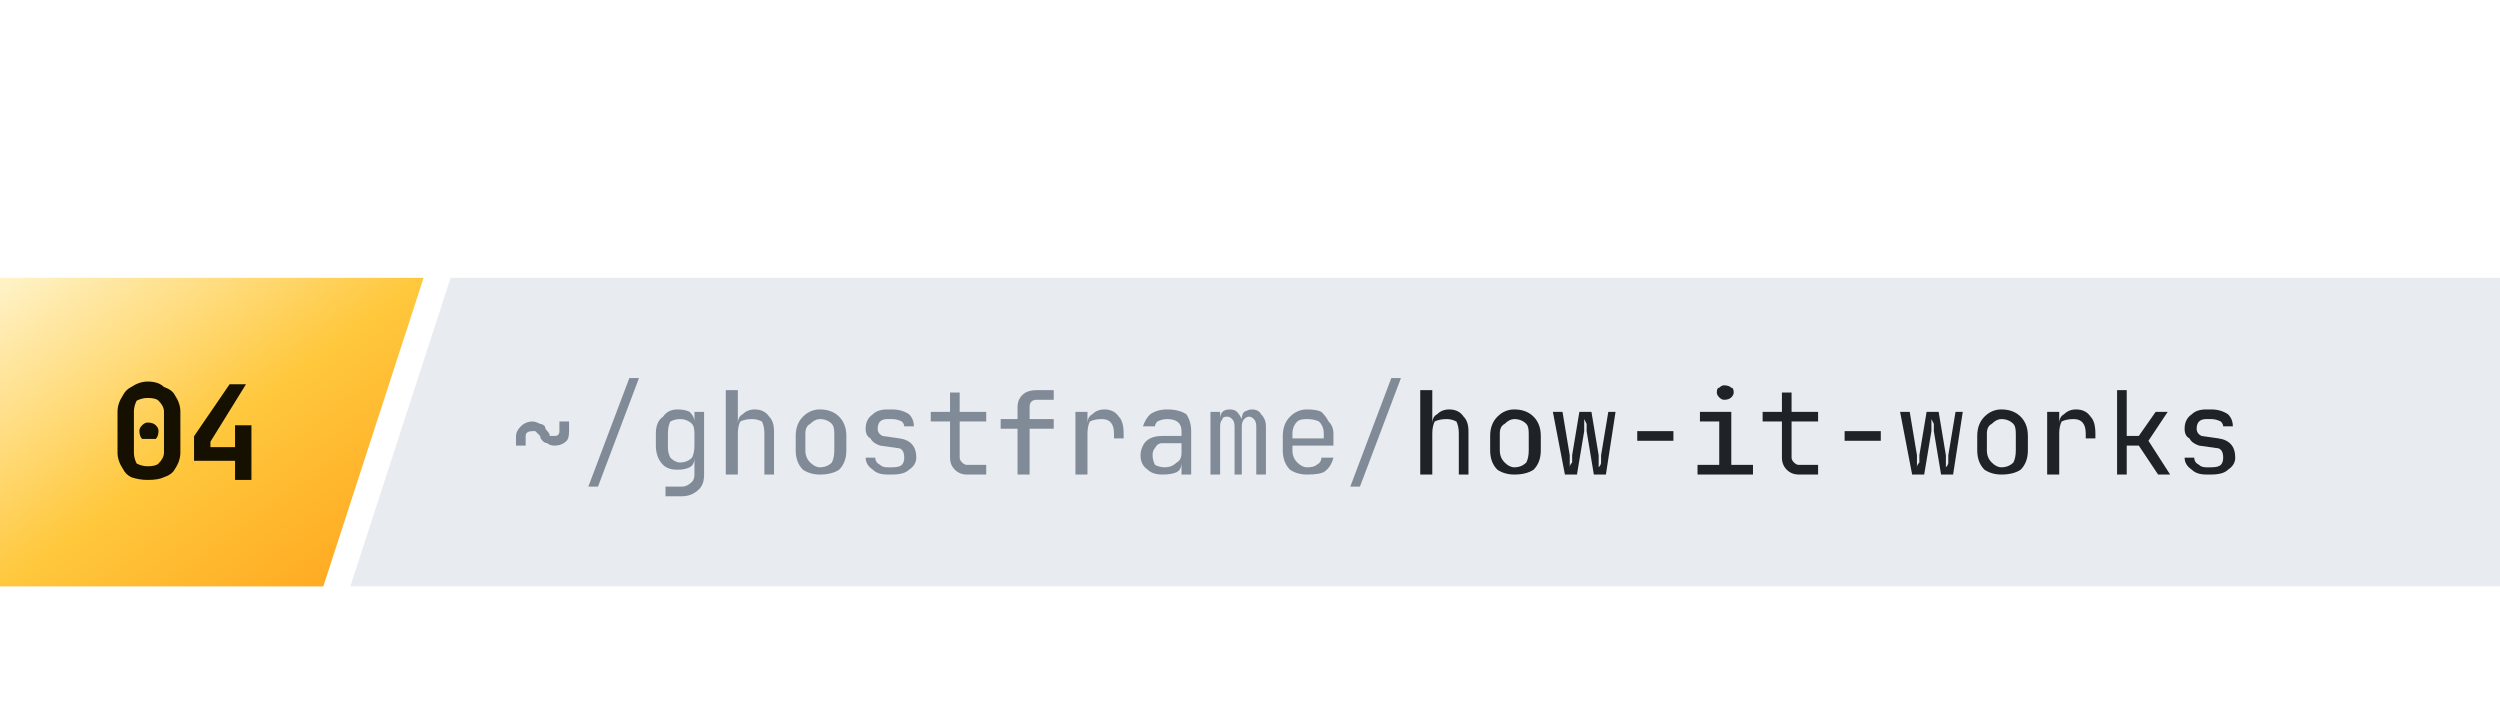
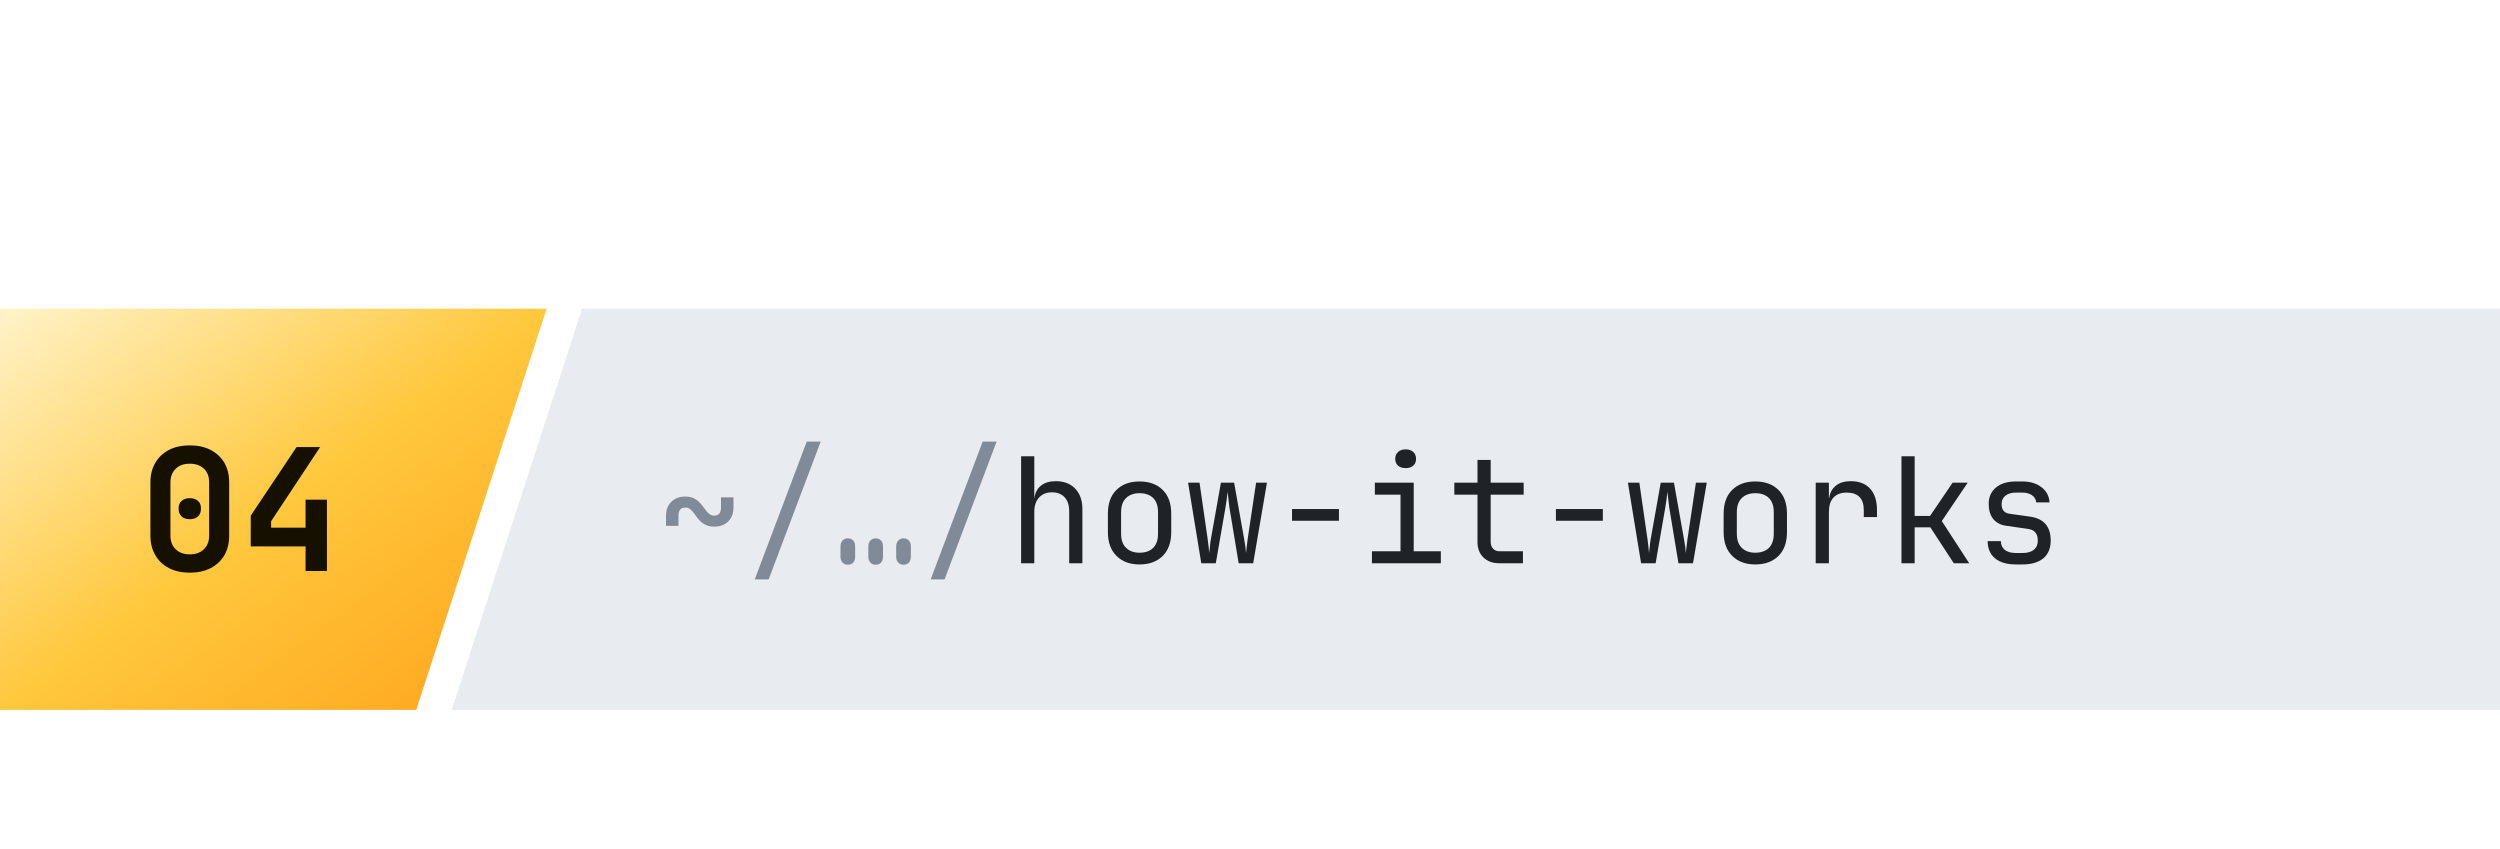
- <svg xmlns="http://www.w3.org/2000/svg" width="324" height="92" viewBox="0 0 324 92" role="img" aria-label="How it works">
+ <svg xmlns="http://www.w3.org/2000/svg" width="324" height="110" viewBox="0 0 324 110" role="img" aria-label="How it works">
  <defs>
    <linearGradient id="gold" x1="0" y1="0" x2="1" y2="1">
      <stop offset="0" stop-color="#FFF3C9" />
      <stop offset=".5" stop-color="#FFC83D" />
      <stop offset="1" stop-color="#FFA21A" />
    </linearGradient>
-     <path id="a" d="m14 0q-3 0-6-1-2-1-3-3-2-3-2-6l0-15q0-3 2-6 1-2 3-3 3-2 6-2 4 0 6 2 3 1 4 3 2 3 2 6l0 15q0 3-2 6-1 2-4 3-2 1-6 1zm0-5q3 0 4-1 2-2 2-4l0-15q0-2-2-4-1-1-4-1-2 0-4 1-1 2-1 4l0 15q0 2 1 4 2 1 4 1zm0-10q-1 0-2 0-1-1-1-3 0-1 1-2 1-1 2-1 2 0 3 1 1 1 1 2 0 2-1 3-1 0-3 0z" />
-     <path id="b" d="m18 0 0-7-15 0 0-9 13-19 6 0-13 21 0 2 9 0 0-8 6 0 0 20z" />
-     <path id="c" d="m3-12 0-4q0-2 2-4 2-2 5-2 1 0 3 1 1 0 2 1 0 1 1 2 1 1 1 2 1 0 2 0 2 0 2-2l0-4 4 0 0 4q0 3-1 4-2 2-5 2-2 0-3-1-1 0-2-1-1-1-1-2-1-1-2-2 0 0-1 0-3 0-3 2l0 4z" />
-     <path id="d" d="m4 5 17-45 4 0-17 45z" />
-     <path id="e" d="m8 9 0-4 7 0q2 0 4-2 1-1 1-3l0-2 0-5 0 0q0 3-2 4-2 1-5 1-4 0-6-2-3-3-3-8l0-5q0-5 3-7 2-3 6-3 3 0 5 1 2 2 2 4l0 0 0-4 4 0 0 26q0 4-2 6-3 3-7 3zm6-14q3 0 5-2 1-2 1-5l0-5q0-3-1-4-2-2-5-2-2 0-4 1-1 2-1 5l0 6q0 2 1 4 2 2 4 2z" />
-     <path id="f" d="m4 0 0-35 5 0 0 14 0 0q0-3 2-4 2-2 5-2 4 0 6 3 2 2 2 6l0 18-4 0 0-17q0-3-1-5-2-1-4-1-3 0-5 1-1 2-1 5l0 17z" />
-     <path id="g" d="m14 0q-4 0-7-2-3-3-3-8l0-6q0-5 3-8 3-3 7-3 5 0 8 3 3 3 3 8l0 6q0 5-3 8-3 2-8 2zm0-3q3 0 5-2 1-2 1-5l0-7q0-3-1-4-2-2-5-2-2 0-4 2-2 1-2 4l0 7q0 3 2 5 2 2 4 2z" />
-     <path id="h" d="m13 0q-4 0-6-2-3-2-3-5l4 0q0 2 2 3 1 1 3 1l2 0q3 0 4-1 1-1 1-3 0-4-3-4l-7-1q-3-1-4-3-2-1-2-4 0-4 3-6 2-2 6-2l2 0q4 0 7 2 2 2 2 5l-4 0q0-1-1-2-2-1-4-1l-2 0q-2 0-3 1-1 1-1 3 0 2 2 3l7 1q7 1 7 8 0 3-3 5-2 2-7 2z" />
-     <path id="i" d="m17 0q-3 0-5-2-2-2-2-5l0-15-8 0 0-4 8 0 0-8 4 0 0 8 11 0 0 4-11 0 0 15q0 1 1 2 1 1 2 1l8 0 0 4z" />
-     <path id="j" d="m10 0 0-19-7 0 0-4 7 0 0-5q0-3 2-5 2-2 6-2l7 0 0 4-7 0q-3 0-3 3l0 5 10 0 0 4-10 0 0 19z" />
-     <path id="k" d="m5 0 0-26 5 0 0 5 0 0q0-3 2-4 2-2 5-2 4 0 6 3 2 2 2 7l0 2-4 0 0-2q0-6-5-6-3 0-5 1-1 2-1 5l0 17z" />
-     <path id="l" d="m12 0q-4 0-6-2-3-2-3-6 0-2 1-4 1-2 3-3 2-1 5-1l8 0 0-2q0-5-6-5-2 0-4 1-1 1-1 2l-5 0q1-3 3-5 3-2 7-2 5 0 8 2 2 3 2 7l0 18-4 0 0-5 0 0q0 3-2 4-2 1-6 1zm1-3q3 0 5-2 2-1 2-4l0-4-8 0q-2 0-3 2-1 1-1 3 0 2 1 4 2 1 4 1z" />
-     <path id="m" d="m3 0 0-26 4 0 0 3 0 0q0-2 1-3 1-1 3-1 2 0 3 1 1 1 2 3l0 0q0-2 1-3 2-1 3-1 3 0 4 2 2 2 2 5l0 20-4 0 0-20q0-2-1-3-1-1-2-1-1 0-2 1-1 1-1 3l0 20-3 0 0-20q0-2-1-3-1-1-2-1-2 0-2 1-1 1-1 3l0 20z" />
-     <path id="n" d="m14 0q-4 0-7-2-3-3-3-8l0-6q0-5 3-8 3-3 7-3 4 0 6 1 2 2 3 4 2 2 2 5l0 5-17 0 0 2q0 3 2 5 2 2 4 2 3 0 4-1 2-1 2-3l5 0q-1 4-4 6-2 1-7 1zm-6-15 13 0 0-2q0-3-2-5-2-1-5-1-3 0-4 1-2 2-2 5z" />
-     <path id="o" d="m6 0-5-26 4 0 3 18q0 1 0 3 0 1 0 2 0-1 1-2 0-2 0-3l3-18 5 0 3 18q0 1 0 3 0 1 0 2 1-1 1-2 0-2 0-3l3-18 3 0-4 26-5 0-3-18q0-2 0-3-1-2-1-2 0 0 0 2 0 1 0 3l-3 18z" />
-     <path id="p" d="m7-14 0-4 15 0 0 4z" />
-     <path id="q" d="m4 0 0-4 9 0 0-18-8 0 0-4 13 0 0 22 9 0 0 4zm11-31q-1 0-2-1-1-1-1-2 0-2 1-2 1-1 2-1 2 0 3 1 1 0 1 2 0 1-1 2-1 1-3 1z" />
-     <path id="r" d="m5 0 0-35 4 0 0 19 5 0 7-10 5 0-8 12 9 14-5 0-8-12-5 0 0 12z" />
+     <path id="a" d="m3 .1q-.71 0-1.23-.27-.52-.27-.8-.76-.29-.49-.29-1.15l0-3.14q0-.66.29-1.15.28-.49.8-.76.52-.27 1.23-.27.71 0 1.23.27.52.27.81.76.28.49.28 1.15l0 3.14q0 .66-.28 1.15-.29.49-.81.76-.52.27-1.23.27zm0-1.08q.52 0 .83-.3.31-.3.31-.8l0-3.14q0-.5-.3-.8-.31-.3-.84-.3-.53 0-.83.3-.31.3-.31.8l0 3.14q0 .5.31.8.31.3.83.3zm0-2.07q-.3 0-.48-.16-.18-.17-.18-.47 0-.3.18-.45.18-.16.48-.16.3 0 .48.16.18.15.18.45 0 .3-.18.47-.18.16-.48.16z" />
+     <path id="b" d="m3.82 0 0-1.45-3.23 0 0-1.81 2.7-4.04 1.39 0-2.89 4.37 0 .38 2.03 0 0-1.65 1.26 0 0 4.2z" />
+     <path id="c" d="m.7-2.55 0-.7q0-.59.36-.94.36-.36.94-.36.37 0 .62.13.25.13.42.33.17.19.31.39.13.19.28.32.15.13.35.13.47 0 .47-.55l0-.7.85 0 0 .7q0 .58-.35.94-.36.36-.95.36-.37 0-.62-.13-.25-.13-.42-.32-.17-.2-.3-.39-.14-.2-.29-.33-.15-.13-.35-.13-.47 0-.47.55l0 .7z" />
+     <path id="d" d="m.75 1.1 3.55-9.4.95 0-3.55 9.4z" />
+     <path id="e" d="m4.9.1q-.22 0-.36-.15-.14-.15-.14-.4l0-.7q0-.25.14-.4.14-.15.36-.15.23 0 .37.15.13.15.13.4l0 .7q0 .25-.13.4-.14.15-.37.15zm-3.8 0q-.22 0-.36-.15-.14-.15-.14-.4l0-.7q0-.25.14-.4.14-.15.36-.15.23 0 .37.15.13.15.13.4l0 .7q0 .25-.13.4-.14.15-.37.15zm1.9 0q-.22 0-.36-.15-.14-.15-.14-.4l0-.7q0-.25.14-.4.14-.15.36-.15.23 0 .37.15.13.15.13.4l0 .7q0 .25-.13.4-.14.15-.37.15z" />
+     <path id="f" d="m.92 0 0-7.3.9 0 0 2.85.01 0q.07-.55.45-.85.38-.3 1.01-.3.83 0 1.32.51.49.51.49 1.39l0 3.7-.9 0 0-3.55q0-.62-.31-.95-.32-.34-.86-.34-.56 0-.88.35-.33.35-.33.99l0 3.5z" />
+     <path id="g" d="m3 .08q-.99 0-1.57-.58-.59-.58-.59-1.62l0-1.26q0-1.05.58-1.62.58-.58 1.58-.58 1 0 1.58.58.58.57.58 1.62l0 1.26q0 1.04-.58 1.62-.59.58-1.58.58zm0-.8q.59 0 .93-.33.33-.33.33-.97l0-1.46q0-.64-.33-.97-.34-.33-.93-.33-.58 0-.92.33-.34.33-.34.97l0 1.46q0 .64.34.97.34.33.92.33z" />
+     <path id="h" d="m1.21 0-.9-5.5.78 0 .56 3.88q.03.22.06.49.03.26.04.43.02-.17.05-.43.02-.27.06-.49l.69-3.88.9 0 .69 3.88q.04.22.08.49.03.26.04.43.02-.17.05-.43.03-.27.06-.49l.58-3.88.74 0-.94 5.5-.99 0-.63-3.8q-.04-.28-.07-.6-.04-.31-.06-.48-.01.17-.05.48-.04.32-.09.6l-.66 3.8z" />
+     <path id="i" d="m1.4-2.9 0-.8 3.2 0 0 .8z" />
+     <path id="j" d="m.85 0 0-.82 1.95 0 0-3.86-1.75 0 0-.82 2.65 0 0 4.68 1.85 0 0 .82zm2.3-6.49q-.33 0-.52-.17-.19-.17-.19-.46 0-.3.19-.47.19-.18.52-.18.33 0 .52.18.19.17.19.47 0 .29-.19.46-.19.17-.52.17z" />
+     <path id="k" d="m3.55 0q-.68 0-1.09-.39-.41-.4-.41-1.06l0-3.23-1.58 0 0-.82 1.58 0 0-1.55.9 0 0 1.55 2.25 0 0 .82-2.25 0 0 3.23q0 .28.17.46.16.17.43.17l1.6 0 0 .82z" />
+     <path id="l" d="m1.12 0 0-5.5.9 0 0 1.05.02 0q.07-.53.45-.84.38-.31 1.02-.31.86 0 1.33.52.46.51.46 1.46l0 .47-.9 0 0-.47q0-1.2-1.17-1.2-.59 0-.9.34-.31.34-.31.98l0 3.5z" />
+     <path id="m" d="m.97 0 0-7.3.9 0 0 4.07 1.05 0 1.54-2.27 1.03 0-1.77 2.62 1.87 2.88-1.05 0-1.6-2.45-1.07 0 0 2.45z" />
+     <path id="n" d="m2.78.08q-.92 0-1.42-.41-.51-.42-.51-1.18l.9 0q0 .38.27.6.27.21.76.21l.44 0q.5 0 .78-.22.27-.22.27-.62 0-.71-.65-.8l-1.52-.22q-.56-.08-.87-.46-.31-.39-.31-1.02 0-.72.5-1.13.49-.41 1.36-.41l.44 0q.8 0 1.31.4.5.39.54 1.03l-.91 0q-.02-.29-.27-.48-.26-.19-.67-.19l-.44 0q-.46 0-.72.21-.26.21-.26.57 0 .58.53.66l1.42.2q1.4.2 1.4 1.64 0 .77-.5 1.2-.51.42-1.43.42z" />
  </defs>
-   <path fill="url(#gold)" d="M0 76L0 36L54.9 36L41.9 76Z" />
-   <g fill="#151000" transform="translate(0 62.2) scale(0.3542)">
-     <use href="#a" x="40" />
-     <use href="#b" x="68" />
+   <path fill="url(#gold)" d="M0 92L0 40L70.85 40L53.95 92Z" />
+   <g fill="#151000" transform="translate(0 74) scale(2.2)">
+     <use href="#a" x="8.18" />
+     <use href="#b" x="14.18" />
  </g>
-   <path fill="#e8ebef" d="M45.4 76L58.4 36L324 36L324 76Z" />
-   <g fill="#818b98" transform="translate(0 61.5) scale(0.3125)">
-     <use href="#c" x="211" />
-     <use href="#d" x="240" />
-     <use href="#e" x="268" />
-     <use href="#f" x="297" />
-     <use href="#g" x="326" />
-     <use href="#h" x="355" />
-     <use href="#i" x="384" />
-     <use href="#j" x="412" />
-     <use href="#k" x="441" />
-     <use href="#l" x="470" />
-     <use href="#m" x="499" />
-     <use href="#n" x="528" />
-     <use href="#d" x="556" />
+   <path fill="#e8ebef" d="M58.54 92L75.44 40L324 40L324 92Z" />
+   <g fill="#818b98" transform="translate(0 73) scale(1.9)">
+     <use href="#c" x="44.73" />
+     <use href="#d" x="50.73" />
+     <use href="#e" x="56.73" />
+     <use href="#d" x="62.73" />
  </g>
-   <g fill="#1f2328" transform="translate(0 61.5) scale(0.3125)">
-     <use href="#f" x="585" />
-     <use href="#g" x="614" />
-     <use href="#o" x="643" />
-     <use href="#p" x="672" />
-     <use href="#q" x="700" />
-     <use href="#i" x="729" />
-     <use href="#p" x="758" />
-     <use href="#o" x="787" />
-     <use href="#g" x="816" />
-     <use href="#k" x="844" />
-     <use href="#r" x="873" />
-     <use href="#h" x="902" />
+   <g fill="#1f2328" transform="translate(0 73) scale(1.9)">
+     <use href="#f" x="68.73" />
+     <use href="#g" x="74.73" />
+     <use href="#h" x="80.73" />
+     <use href="#i" x="86.73" />
+     <use href="#j" x="92.73" />
+     <use href="#k" x="98.73" />
+     <use href="#i" x="104.73" />
+     <use href="#h" x="110.73" />
+     <use href="#g" x="116.73" />
+     <use href="#l" x="122.73" />
+     <use href="#m" x="128.73" />
+     <use href="#n" x="134.73" />
  </g>
</svg>
